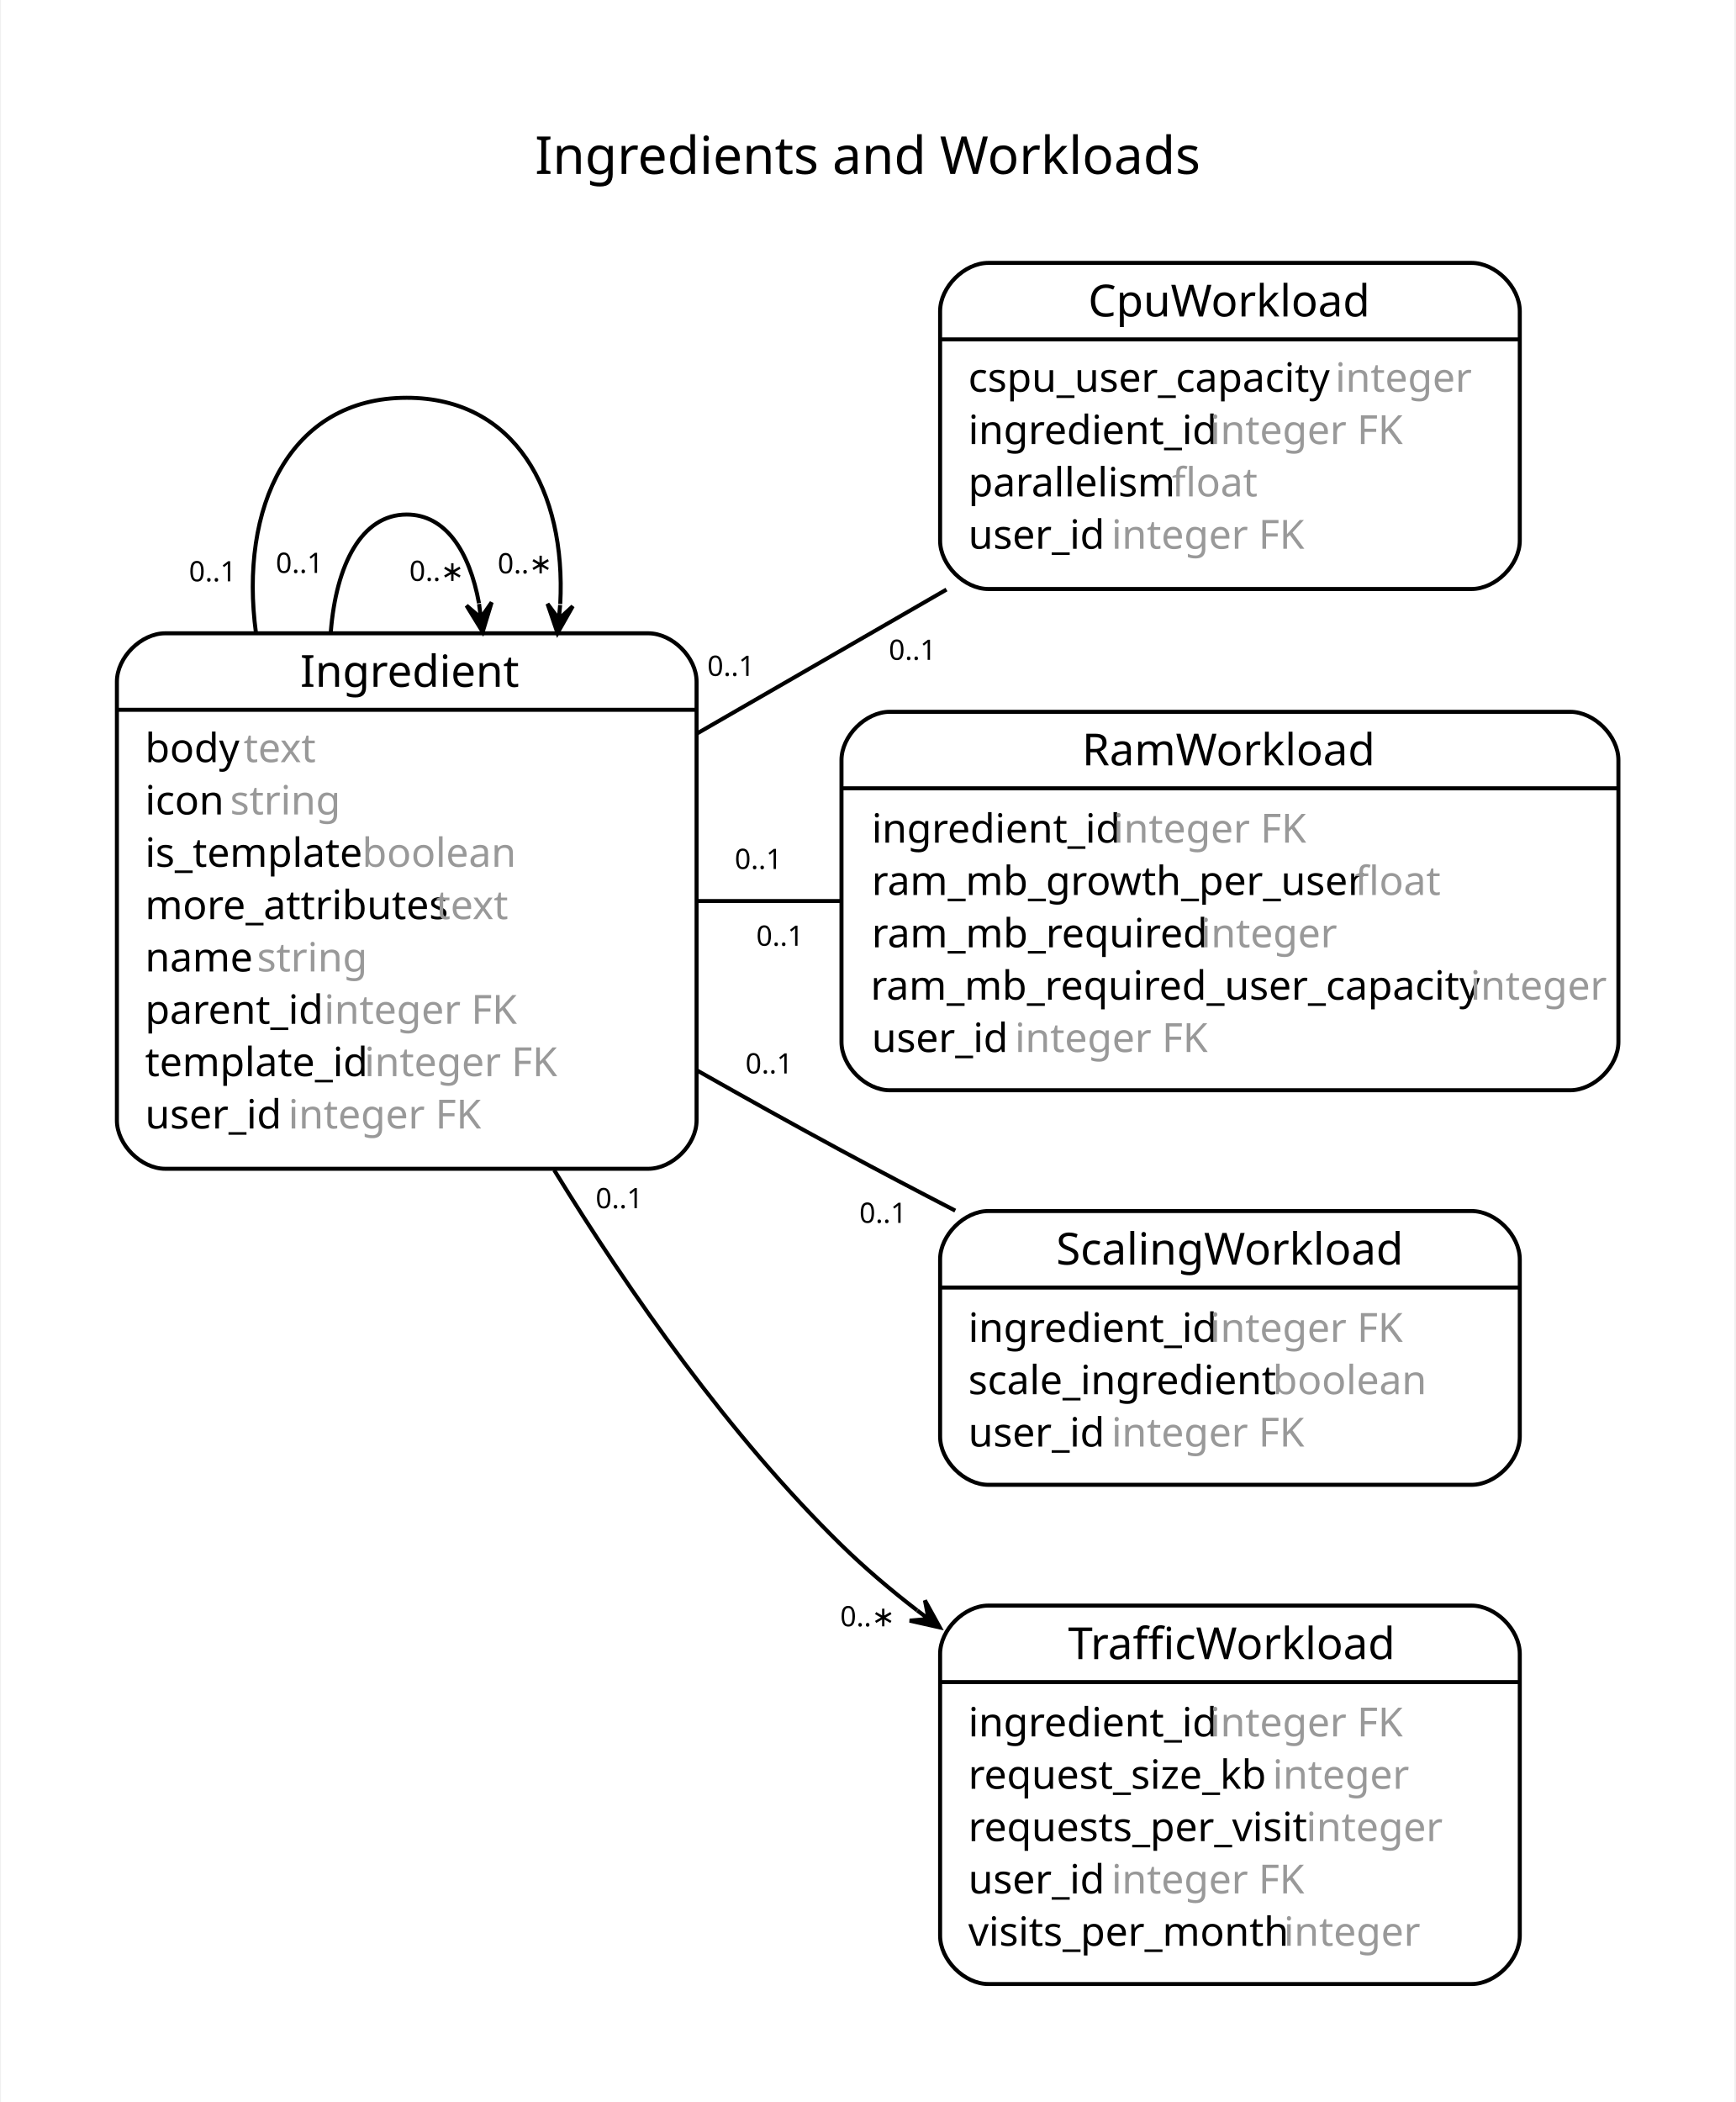
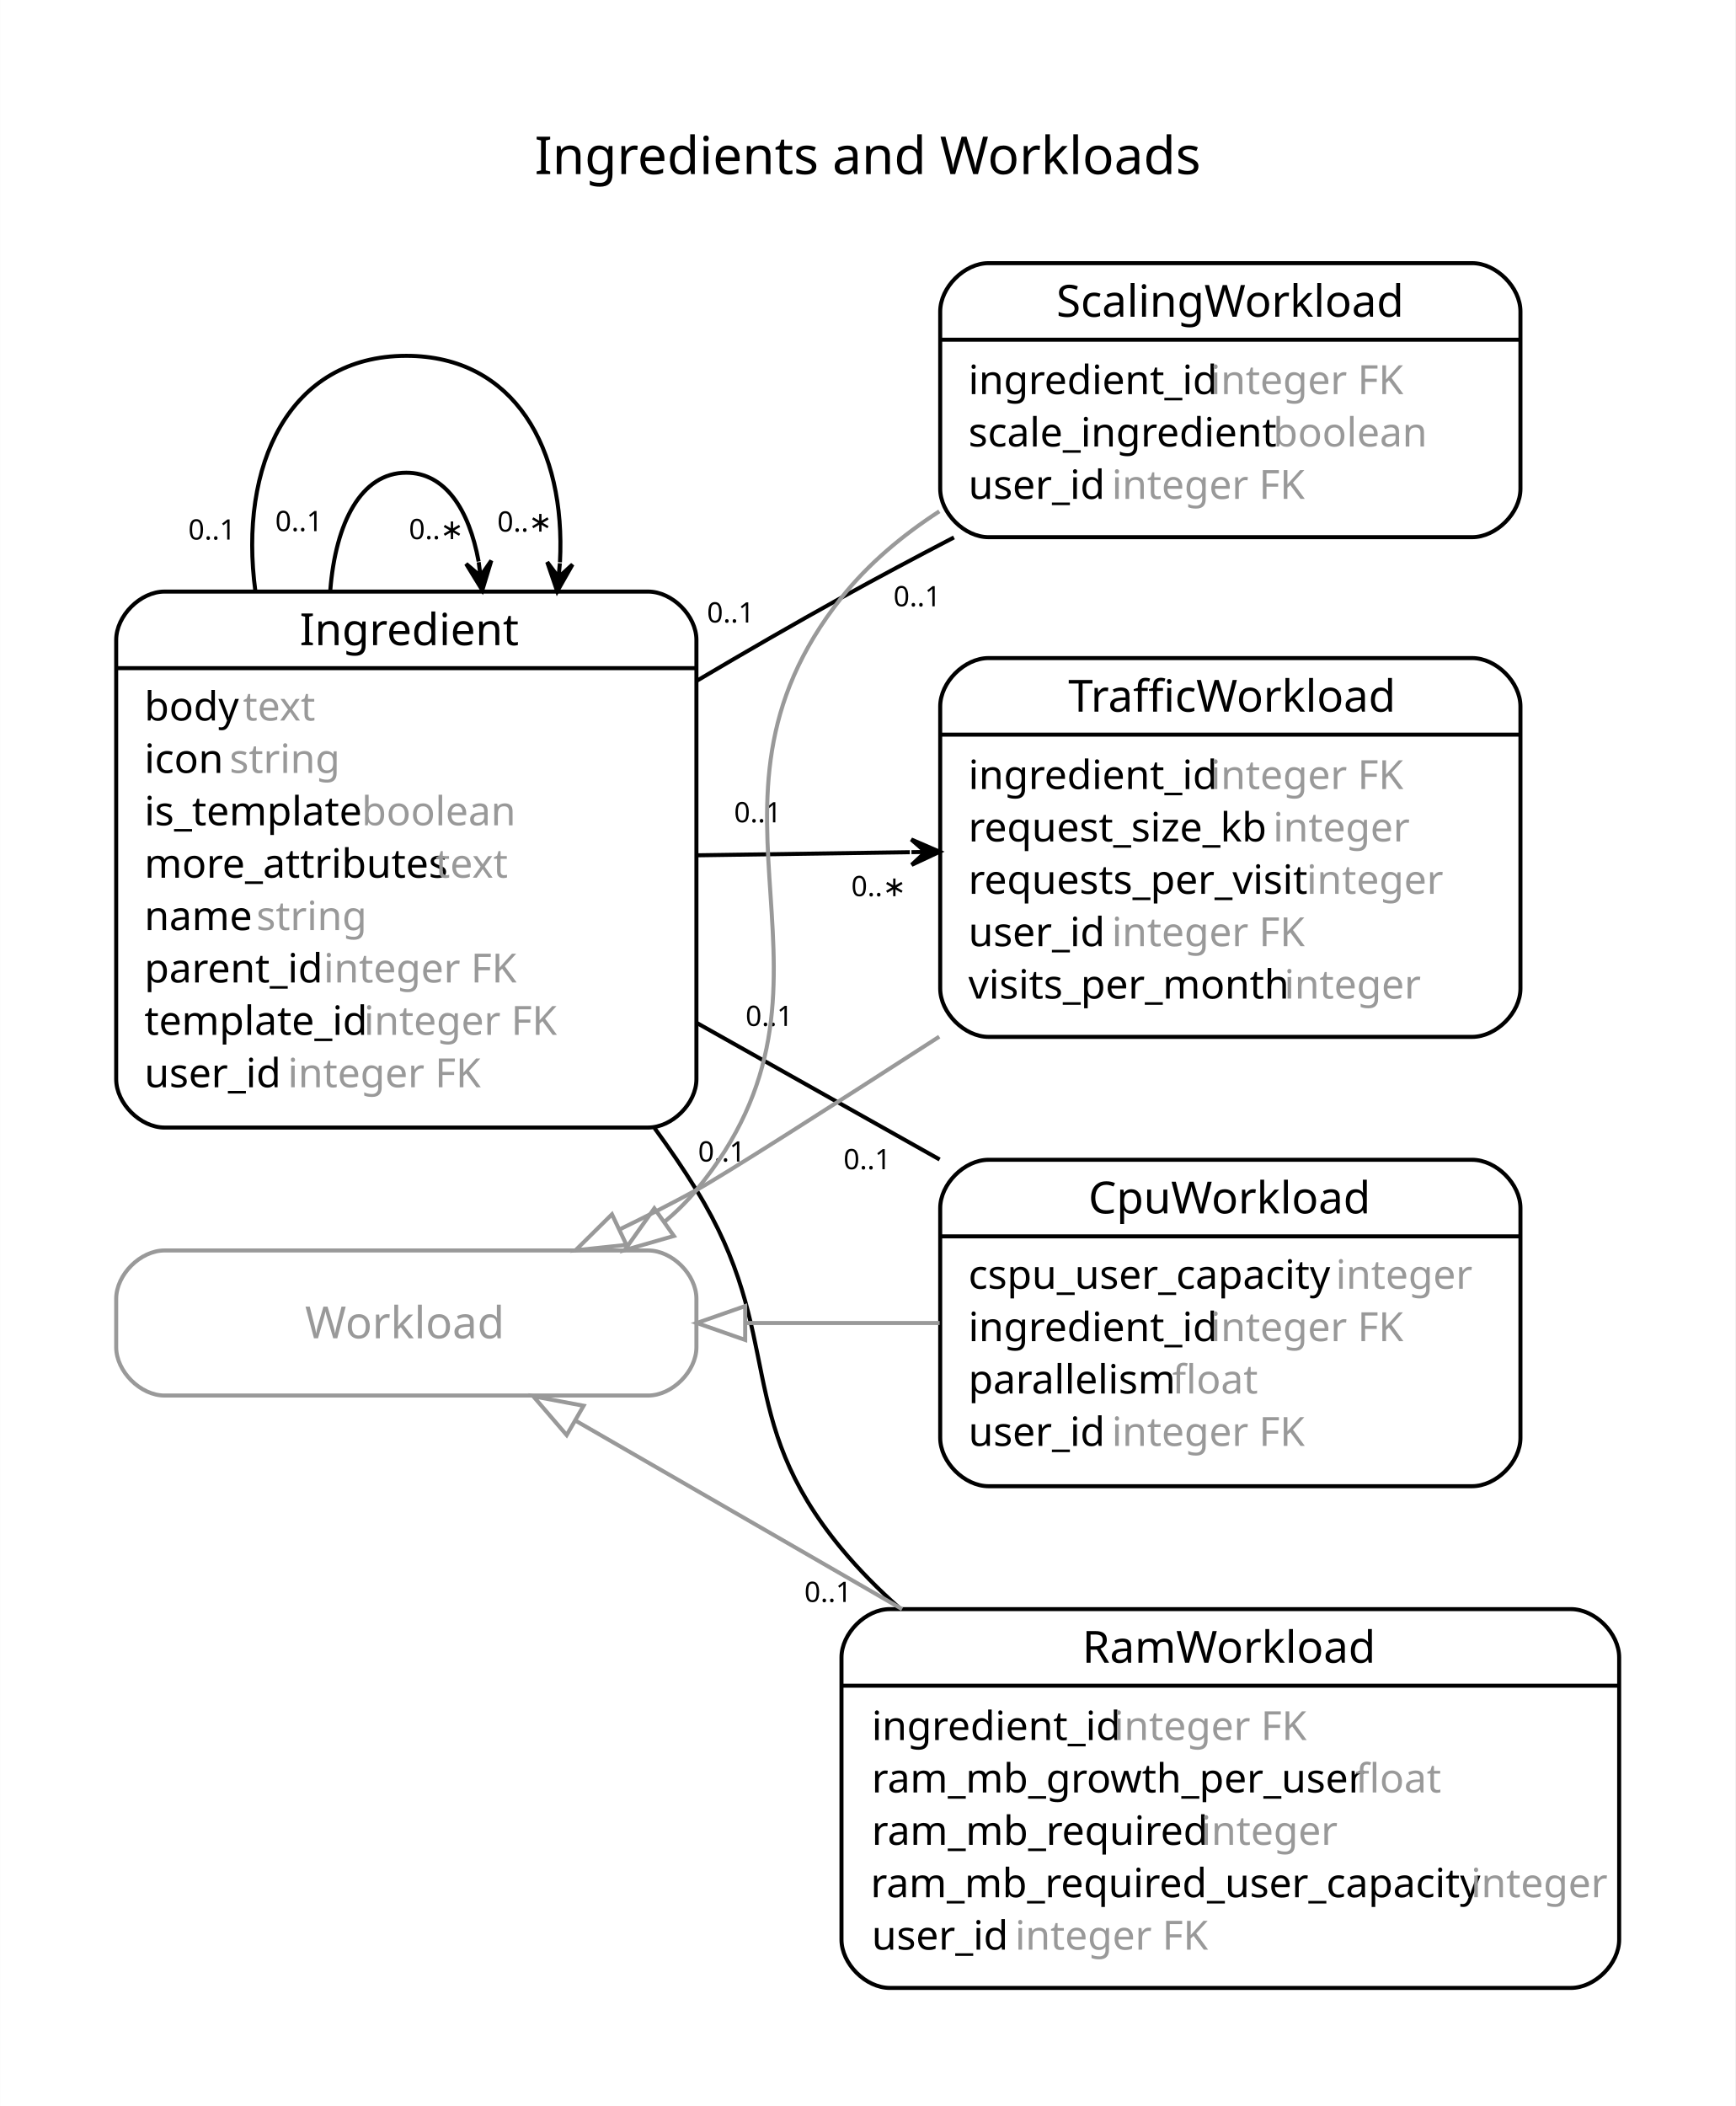
- <svg xmlns="http://www.w3.org/2000/svg" width="431pt" height="522pt" viewBox="0.00 0.00 430.60 522.10">
-   <g id="graph0" class="graph" transform="scale(1 1) rotate(0) translate(28.8 493.3)">
-     <polygon fill="#ffffff" stroke="transparent" points="-28.8,28.8 -28.8,-493.3 401.8,-493.3 401.8,28.8 -28.8,28.8" />
-     <text text-anchor="middle" x="186.5" y="-450.1" font-family="Arial BoldMT" font-size="13.00" fill="#000000">Ingredients and Workloads</text>
+ <svg xmlns="http://www.w3.org/2000/svg" width="431pt" height="523pt" viewBox="0.00 0.00 430.60 522.60">
+   <g id="graph0" class="graph" transform="scale(1 1) rotate(0) translate(28.8 493.8)">
+     <polygon fill="#ffffff" stroke="transparent" points="-28.8,28.8 -28.8,-493.8 401.8,-493.8 401.8,28.8 -28.8,28.8" />
+     <text text-anchor="middle" x="186.5" y="-450.6" font-family="Arial BoldMT" font-size="13.00" fill="#000000">Ingredients and Workloads</text>
    <g id="node1" class="node">
-       <path fill="none" stroke="#000000" d="M216.5,-347C216.5,-347 336.5,-347 336.5,-347 342.5,-347 348.5,-353 348.5,-359 348.5,-359 348.5,-416 348.5,-416 348.5,-422 342.5,-428 336.5,-428 336.5,-428 216.5,-428 216.5,-428 210.5,-428 204.5,-422 204.5,-416 204.5,-416 204.5,-359 204.5,-359 204.5,-353 210.5,-347 216.5,-347" />
-       <text text-anchor="start" x="241.277" y="-414.7" font-family="Arial BoldMT" font-size="11.00" fill="#000000">CpuWorkload</text>
-       <polyline fill="none" stroke="#000000" points="204.5,-409 348.5,-409 " />
-       <text text-anchor="start" x="211.5" y="-396" font-family="ArialMT" font-size="10.00" fill="#000000">cspu_user_capacity </text>
-       <text text-anchor="start" x="302.662" y="-396" font-family="Arial ItalicMT" font-size="10.00" fill="#999999">integer</text>
-       <text text-anchor="start" x="211.5" y="-383" font-family="ArialMT" font-size="10.00" fill="#000000">ingredient_id </text>
-       <text text-anchor="start" x="271.544" y="-383" font-family="Arial ItalicMT" font-size="10.00" fill="#999999">integer FK</text>
-       <text text-anchor="start" x="211.5" y="-370" font-family="ArialMT" font-size="10.00" fill="#000000">parallelism </text>
-       <text text-anchor="start" x="262.071" y="-370" font-family="Arial ItalicMT" font-size="10.00" fill="#999999">float</text>
-       <text text-anchor="start" x="211.5" y="-357" font-family="ArialMT" font-size="10.00" fill="#000000">user_id </text>
-       <text text-anchor="start" x="247.076" y="-357" font-family="Arial ItalicMT" font-size="10.00" fill="#999999">integer FK</text>
+       <path fill="none" stroke="#000000" d="M216.5,-125C216.5,-125 336.5,-125 336.5,-125 342.5,-125 348.5,-131 348.5,-137 348.5,-137 348.5,-194 348.5,-194 348.5,-200 342.5,-206 336.5,-206 336.5,-206 216.5,-206 216.5,-206 210.5,-206 204.5,-200 204.5,-194 204.5,-194 204.5,-137 204.5,-137 204.5,-131 210.5,-125 216.5,-125" />
+       <text text-anchor="start" x="241.277" y="-192.7" font-family="Arial BoldMT" font-size="11.00" fill="#000000">CpuWorkload</text>
+       <polyline fill="none" stroke="#000000" points="204.5,-187 348.5,-187 " />
+       <text text-anchor="start" x="211.5" y="-174" font-family="ArialMT" font-size="10.00" fill="#000000">cspu_user_capacity </text>
+       <text text-anchor="start" x="302.662" y="-174" font-family="Arial ItalicMT" font-size="10.00" fill="#999999">integer</text>
+       <text text-anchor="start" x="211.5" y="-161" font-family="ArialMT" font-size="10.00" fill="#000000">ingredient_id </text>
+       <text text-anchor="start" x="271.544" y="-161" font-family="Arial ItalicMT" font-size="10.00" fill="#999999">integer FK</text>
+       <text text-anchor="start" x="211.5" y="-148" font-family="ArialMT" font-size="10.00" fill="#000000">parallelism </text>
+       <text text-anchor="start" x="262.071" y="-148" font-family="Arial ItalicMT" font-size="10.00" fill="#999999">float</text>
+       <text text-anchor="start" x="211.5" y="-135" font-family="ArialMT" font-size="10.00" fill="#000000">user_id </text>
+       <text text-anchor="start" x="247.076" y="-135" font-family="Arial ItalicMT" font-size="10.00" fill="#999999">integer FK</text>
    </g>
    <g id="node2" class="node">
-       <path fill="none" stroke="#000000" d="M12,-203C12,-203 132,-203 132,-203 138,-203 144,-209 144,-215 144,-215 144,-324 144,-324 144,-330 138,-336 132,-336 132,-336 12,-336 12,-336 6,-336 0,-330 0,-324 0,-324 0,-215 0,-215 0,-209 6,-203 12,-203" />
-       <text text-anchor="start" x="45.537" y="-322.7" font-family="Arial BoldMT" font-size="11.00" fill="#000000">Ingredient</text>
-       <polyline fill="none" stroke="#000000" points="0,-317 144,-317 " />
-       <text text-anchor="start" x="7" y="-304" font-family="ArialMT" font-size="10.00" fill="#000000">body </text>
-       <text text-anchor="start" x="31.463" y="-304" font-family="Arial ItalicMT" font-size="10.00" fill="#999999">text</text>
-       <text text-anchor="start" x="7" y="-291" font-family="ArialMT" font-size="10.00" fill="#000000">icon </text>
-       <text text-anchor="start" x="28.123" y="-291" font-family="Arial ItalicMT" font-size="10.00" fill="#999999">string</text>
-       <text text-anchor="start" x="7" y="-278" font-family="ArialMT" font-size="10.00" fill="#000000">is_template </text>
-       <text text-anchor="start" x="60.916" y="-278" font-family="Arial ItalicMT" font-size="10.00" fill="#999999">boolean</text>
-       <text text-anchor="start" x="7" y="-265" font-family="ArialMT" font-size="10.00" fill="#000000">more_attributes </text>
-       <text text-anchor="start" x="79.256" y="-265" font-family="Arial ItalicMT" font-size="10.00" fill="#999999">text</text>
-       <text text-anchor="start" x="7" y="-252" font-family="ArialMT" font-size="10.00" fill="#000000">name </text>
-       <text text-anchor="start" x="34.793" y="-252" font-family="Arial ItalicMT" font-size="10.00" fill="#999999">string</text>
-       <text text-anchor="start" x="7" y="-239" font-family="ArialMT" font-size="10.00" fill="#000000">parent_id </text>
-       <text text-anchor="start" x="51.477" y="-239" font-family="Arial ItalicMT" font-size="10.00" fill="#999999">integer FK</text>
-       <text text-anchor="start" x="7" y="-226" font-family="ArialMT" font-size="10.00" fill="#000000">template_id </text>
-       <text text-anchor="start" x="61.477" y="-226" font-family="Arial ItalicMT" font-size="10.00" fill="#999999">integer FK</text>
-       <text text-anchor="start" x="7" y="-213" font-family="ArialMT" font-size="10.00" fill="#000000">user_id </text>
-       <text text-anchor="start" x="42.576" y="-213" font-family="Arial ItalicMT" font-size="10.00" fill="#999999">integer FK</text>
+       <path fill="none" stroke="#000000" d="M12,-214C12,-214 132,-214 132,-214 138,-214 144,-220 144,-226 144,-226 144,-335 144,-335 144,-341 138,-347 132,-347 132,-347 12,-347 12,-347 6,-347 0,-341 0,-335 0,-335 0,-226 0,-226 0,-220 6,-214 12,-214" />
+       <text text-anchor="start" x="45.537" y="-333.7" font-family="Arial BoldMT" font-size="11.00" fill="#000000">Ingredient</text>
+       <polyline fill="none" stroke="#000000" points="0,-328 144,-328 " />
+       <text text-anchor="start" x="7" y="-315" font-family="ArialMT" font-size="10.00" fill="#000000">body </text>
+       <text text-anchor="start" x="31.463" y="-315" font-family="Arial ItalicMT" font-size="10.00" fill="#999999">text</text>
+       <text text-anchor="start" x="7" y="-302" font-family="ArialMT" font-size="10.00" fill="#000000">icon </text>
+       <text text-anchor="start" x="28.123" y="-302" font-family="Arial ItalicMT" font-size="10.00" fill="#999999">string</text>
+       <text text-anchor="start" x="7" y="-289" font-family="ArialMT" font-size="10.00" fill="#000000">is_template </text>
+       <text text-anchor="start" x="60.916" y="-289" font-family="Arial ItalicMT" font-size="10.00" fill="#999999">boolean</text>
+       <text text-anchor="start" x="7" y="-276" font-family="ArialMT" font-size="10.00" fill="#000000">more_attributes </text>
+       <text text-anchor="start" x="79.256" y="-276" font-family="Arial ItalicMT" font-size="10.00" fill="#999999">text</text>
+       <text text-anchor="start" x="7" y="-263" font-family="ArialMT" font-size="10.00" fill="#000000">name </text>
+       <text text-anchor="start" x="34.793" y="-263" font-family="Arial ItalicMT" font-size="10.00" fill="#999999">string</text>
+       <text text-anchor="start" x="7" y="-250" font-family="ArialMT" font-size="10.00" fill="#000000">parent_id </text>
+       <text text-anchor="start" x="51.477" y="-250" font-family="Arial ItalicMT" font-size="10.00" fill="#999999">integer FK</text>
+       <text text-anchor="start" x="7" y="-237" font-family="ArialMT" font-size="10.00" fill="#000000">template_id </text>
+       <text text-anchor="start" x="61.477" y="-237" font-family="Arial ItalicMT" font-size="10.00" fill="#999999">integer FK</text>
+       <text text-anchor="start" x="7" y="-224" font-family="ArialMT" font-size="10.00" fill="#000000">user_id </text>
+       <text text-anchor="start" x="42.576" y="-224" font-family="Arial ItalicMT" font-size="10.00" fill="#999999">integer FK</text>
+     </g>
+     <g id="edge7" class="edge">
+       <path fill="none" stroke="#000000" d="M144.099,-239.955C163.648,-228.962 184.812,-217.061 204.363,-206.066" />
+       <text text-anchor="middle" x="186.382" y="-203.659" font-family="ArialMT" font-size="7.00" fill="#000000">0..1</text>
+       <text text-anchor="middle" x="162.08" y="-239.212" font-family="ArialMT" font-size="7.00" fill="#000000">0..1</text>
+     </g>
+     <g id="edge5" class="edge">
+       <path fill="none" stroke="#000000" d="M53.138,-347.347C54.457,-364.03 60.744,-376.5 72,-376.5 81.585,-376.5 87.567,-367.457 89.947,-354.471" />
+       <polygon fill="#000000" stroke="#000000" points="90.862,-347.347 93.094,-354.692 90.416,-350.819 89.97,-354.29 89.97,-354.29 89.97,-354.29 90.416,-350.819 86.845,-353.888 90.862,-347.347 90.862,-347.347" />
+       <text text-anchor="middle" x="79.455" y="-360.007" font-family="ArialMT" font-size="7.00" fill="#000000">0..∗</text>
+       <text text-anchor="middle" x="45.355" y="-362.002" font-family="ArialMT" font-size="7.00" fill="#000000">0..1</text>
+     </g>
+     <g id="edge6" class="edge">
+       <path fill="none" stroke="#000000" d="M34.549,-347.054C30.331,-378.209 42.815,-405.5 72,-405.5 98.905,-405.5 111.617,-382.307 110.134,-354.274" />
+       <polygon fill="#000000" stroke="#000000" points="109.451,-347.054 113.246,-353.727 109.781,-350.539 110.11,-354.023 110.11,-354.023 110.11,-354.023 109.781,-350.539 106.974,-354.32 109.451,-347.054 109.451,-347.054" />
+       <text text-anchor="middle" x="101.392" y="-361.885" font-family="ArialMT" font-size="7.00" fill="#000000">0..∗</text>
+       <text text-anchor="middle" x="23.78" y="-359.902" font-family="ArialMT" font-size="7.00" fill="#000000">0..1</text>
+     </g>
+     <g id="node3" class="node">
+       <path fill="none" stroke="#000000" d="M192,-.5C192,-.5 361,-.5 361,-.5 367,-.5 373,-6.5 373,-12.5 373,-12.5 373,-82.5 373,-82.5 373,-88.5 367,-94.5 361,-94.5 361,-94.5 192,-94.5 192,-94.5 186,-94.5 180,-88.5 180,-82.5 180,-82.5 180,-12.5 180,-12.5 180,-6.5 186,-.5 192,-.5" />
+       <text text-anchor="start" x="239.754" y="-81.2" font-family="Arial BoldMT" font-size="11.00" fill="#000000">RamWorkload</text>
+       <polyline fill="none" stroke="#000000" points="180,-75.5 373,-75.5 " />
+       <text text-anchor="start" x="187.5" y="-62" font-family="ArialMT" font-size="10.00" fill="#000000">ingredient_id </text>
+       <text text-anchor="start" x="247.544" y="-62" font-family="Arial ItalicMT" font-size="10.00" fill="#999999">integer FK</text>
+       <text text-anchor="start" x="187.5" y="-49" font-family="ArialMT" font-size="10.00" fill="#000000">ram_mb_growth_per_user </text>
+       <text text-anchor="start" x="307.559" y="-49" font-family="Arial ItalicMT" font-size="10.00" fill="#999999">float</text>
+       <text text-anchor="start" x="187.5" y="-36" font-family="ArialMT" font-size="10.00" fill="#000000">ram_mb_required </text>
+       <text text-anchor="start" x="269.204" y="-36" font-family="Arial ItalicMT" font-size="10.00" fill="#999999">integer</text>
+       <text text-anchor="start" x="187.23" y="-23" font-family="ArialMT" font-size="10.00" fill="#000000">ram_mb_required_user_capacity </text>
+       <text text-anchor="start" x="336.194" y="-23" font-family="Arial ItalicMT" font-size="10.00" fill="#999999">integer</text>
+       <text text-anchor="start" x="187.5" y="-10" font-family="ArialMT" font-size="10.00" fill="#000000">user_id </text>
+       <text text-anchor="start" x="223.076" y="-10" font-family="Arial ItalicMT" font-size="10.00" fill="#999999">integer FK</text>
+     </g>
+     <g id="edge8" class="edge">
+       <path fill="none" stroke="#000000" d="M133.599,-213.877C137.307,-208.812 140.819,-203.661 144,-198.5 166.392,-162.179 152.772,-142.353 180,-109.5 184.32,-104.287 189.195,-99.365 194.401,-94.749" />
+       <text text-anchor="middle" x="176.671" y="-96.28" font-family="ArialMT" font-size="7.00" fill="#000000">0..1</text>
+       <text text-anchor="middle" x="150.291" y="-205.564" font-family="ArialMT" font-size="7.00" fill="#000000">0..1</text>
+     </g>
+     <g id="node4" class="node">
+       <path fill="none" stroke="#000000" d="M216.5,-360.5C216.5,-360.5 336.5,-360.5 336.5,-360.5 342.5,-360.5 348.5,-366.5 348.5,-372.5 348.5,-372.5 348.5,-416.5 348.5,-416.5 348.5,-422.5 342.5,-428.5 336.5,-428.5 336.5,-428.5 216.5,-428.5 216.5,-428.5 210.5,-428.5 204.5,-422.5 204.5,-416.5 204.5,-416.5 204.5,-372.5 204.5,-372.5 204.5,-366.5 210.5,-360.5 216.5,-360.5" />
+       <text text-anchor="start" x="233.328" y="-415.2" font-family="Arial BoldMT" font-size="11.00" fill="#000000">ScalingWorkload</text>
+       <polyline fill="none" stroke="#000000" points="204.5,-409.5 348.5,-409.5 " />
+       <text text-anchor="start" x="211.5" y="-396" font-family="ArialMT" font-size="10.00" fill="#000000">ingredient_id </text>
+       <text text-anchor="start" x="271.544" y="-396" font-family="Arial ItalicMT" font-size="10.00" fill="#999999">integer FK</text>
+       <text text-anchor="start" x="211.5" y="-383" font-family="ArialMT" font-size="10.00" fill="#000000">scale_ingredient </text>
+       <text text-anchor="start" x="287.106" y="-383" font-family="Arial ItalicMT" font-size="10.00" fill="#999999">boolean</text>
+       <text text-anchor="start" x="211.5" y="-370" font-family="ArialMT" font-size="10.00" fill="#000000">user_id </text>
+       <text text-anchor="start" x="247.076" y="-370" font-family="Arial ItalicMT" font-size="10.00" fill="#999999">integer FK</text>
+     </g>
+     <g id="edge9" class="edge">
+       <path fill="none" stroke="#000000" d="M144.2,-324.929C156.078,-331.956 168.322,-339.032 180,-345.5 188.958,-350.462 198.476,-355.531 207.908,-360.439" />
+       <text text-anchor="middle" x="198.784" y="-343.347" font-family="ArialMT" font-size="7.00" fill="#000000">0..1</text>
+       <text text-anchor="middle" x="152.498" y="-339.327" font-family="ArialMT" font-size="7.00" fill="#000000">0..1</text>
+     </g>
+     <g id="node5" class="node">
+       <path fill="none" stroke="#000000" d="M216.5,-236.5C216.5,-236.5 336.5,-236.5 336.5,-236.5 342.5,-236.5 348.5,-242.5 348.5,-248.5 348.5,-248.5 348.5,-318.5 348.5,-318.5 348.5,-324.5 342.5,-330.5 336.5,-330.5 336.5,-330.5 216.5,-330.5 216.5,-330.5 210.5,-330.5 204.5,-324.5 204.5,-318.5 204.5,-318.5 204.5,-248.5 204.5,-248.5 204.5,-242.5 210.5,-236.5 216.5,-236.5" />
+       <text text-anchor="start" x="236.29" y="-317.2" font-family="Arial BoldMT" font-size="11.00" fill="#000000">TrafficWorkload</text>
+       <polyline fill="none" stroke="#000000" points="204.5,-311.5 348.5,-311.5 " />
+       <text text-anchor="start" x="211.5" y="-298" font-family="ArialMT" font-size="10.00" fill="#000000">ingredient_id </text>
+       <text text-anchor="start" x="271.544" y="-298" font-family="Arial ItalicMT" font-size="10.00" fill="#999999">integer FK</text>
+       <text text-anchor="start" x="211.5" y="-285" font-family="ArialMT" font-size="10.00" fill="#000000">request_size_kb </text>
+       <text text-anchor="start" x="287.101" y="-285" font-family="Arial ItalicMT" font-size="10.00" fill="#999999">integer</text>
+       <text text-anchor="start" x="211.5" y="-272" font-family="ArialMT" font-size="10.00" fill="#000000">requests_per_visit </text>
+       <text text-anchor="start" x="295.431" y="-272" font-family="Arial ItalicMT" font-size="10.00" fill="#999999">integer</text>
+       <text text-anchor="start" x="211.5" y="-259" font-family="ArialMT" font-size="10.00" fill="#000000">user_id </text>
+       <text text-anchor="start" x="247.076" y="-259" font-family="Arial ItalicMT" font-size="10.00" fill="#999999">integer FK</text>
+       <text text-anchor="start" x="211.5" y="-246" font-family="ArialMT" font-size="10.00" fill="#000000">visits_per_month </text>
+       <text text-anchor="start" x="289.869" y="-246" font-family="Arial ItalicMT" font-size="10.00" fill="#999999">integer</text>
+     </g>
+     <g id="edge10" class="edge">
+       <path fill="none" stroke="#000000" d="M144.099,-281.558C161.204,-281.809 179.546,-282.078 196.962,-282.333" />
+       <polygon fill="#000000" stroke="#000000" points="204.363,-282.442 197.317,-285.489 200.863,-282.39 197.363,-282.339 197.363,-282.339 197.363,-282.339 200.863,-282.39 197.41,-279.189 204.363,-282.442 204.363,-282.442" />
+       <text text-anchor="middle" x="189.239" y="-271.416" font-family="ArialMT" font-size="7.00" fill="#000000">0..∗</text>
+       <text text-anchor="middle" x="159.222" y="-289.744" font-family="ArialMT" font-size="7.00" fill="#000000">0..1</text>
+     </g>
+     <g id="node6" class="node">
+       <path fill="none" stroke="#999999" d="M12,-147.5C12,-147.5 132,-147.5 132,-147.5 138,-147.5 144,-153.5 144,-159.5 144,-159.5 144,-171.5 144,-171.5 144,-177.5 138,-183.5 132,-183.5 132,-183.5 12,-183.5 12,-183.5 6,-183.5 0,-177.5 0,-171.5 0,-171.5 0,-159.5 0,-159.5 0,-153.5 6,-147.5 12,-147.5" />
+       <text text-anchor="start" x="46.867" y="-161.7" font-family="Arial BoldMT" font-size="11.00" fill="#999999">Workload</text>
    </g>
    <g id="edge1" class="edge">
-       <path fill="none" stroke="#000000" d="M144.099,-311.102C164.223,-322.714 186.058,-335.313 206.084,-346.868" />
-       <text text-anchor="middle" x="197.629" y="-329.402" font-family="ArialMT" font-size="7.00" fill="#000000">0..1</text>
-       <text text-anchor="middle" x="152.554" y="-325.418" font-family="ArialMT" font-size="7.00" fill="#000000">0..1</text>
-     </g>
-     <g id="edge5" class="edge">
-       <path fill="none" stroke="#000000" d="M53.138,-336.347C54.457,-353.03 60.744,-365.5 72,-365.5 81.585,-365.5 87.567,-356.457 89.947,-343.471" />
-       <polygon fill="#000000" stroke="#000000" points="90.862,-336.347 93.094,-343.692 90.416,-339.819 89.97,-343.29 89.97,-343.29 89.97,-343.29 90.416,-339.819 86.845,-342.888 90.862,-336.347 90.862,-336.347" />
-       <text text-anchor="middle" x="79.455" y="-349.007" font-family="ArialMT" font-size="7.00" fill="#000000">0..∗</text>
-       <text text-anchor="middle" x="45.355" y="-351.002" font-family="ArialMT" font-size="7.00" fill="#000000">0..1</text>
-     </g>
-     <g id="edge6" class="edge">
-       <path fill="none" stroke="#000000" d="M34.549,-336.054C30.331,-367.209 42.815,-394.5 72,-394.5 98.905,-394.5 111.617,-371.307 110.134,-343.274" />
-       <polygon fill="#000000" stroke="#000000" points="109.451,-336.054 113.246,-342.727 109.781,-339.539 110.11,-343.023 110.11,-343.023 110.11,-343.023 109.781,-339.539 106.974,-343.32 109.451,-336.054 109.451,-336.054" />
-       <text text-anchor="middle" x="101.392" y="-350.885" font-family="ArialMT" font-size="7.00" fill="#000000">0..∗</text>
-       <text text-anchor="middle" x="23.78" y="-348.902" font-family="ArialMT" font-size="7.00" fill="#000000">0..1</text>
-     </g>
-     <g id="node3" class="node">
-       <path fill="none" stroke="#000000" d="M192,-222.5C192,-222.5 361,-222.5 361,-222.5 367,-222.5 373,-228.5 373,-234.5 373,-234.5 373,-304.5 373,-304.5 373,-310.5 367,-316.5 361,-316.5 361,-316.5 192,-316.5 192,-316.5 186,-316.5 180,-310.5 180,-304.5 180,-304.5 180,-234.5 180,-234.5 180,-228.5 186,-222.5 192,-222.5" />
-       <text text-anchor="start" x="239.754" y="-303.2" font-family="Arial BoldMT" font-size="11.00" fill="#000000">RamWorkload</text>
-       <polyline fill="none" stroke="#000000" points="180,-297.5 373,-297.5 " />
-       <text text-anchor="start" x="187.5" y="-284" font-family="ArialMT" font-size="10.00" fill="#000000">ingredient_id </text>
-       <text text-anchor="start" x="247.544" y="-284" font-family="Arial ItalicMT" font-size="10.00" fill="#999999">integer FK</text>
-       <text text-anchor="start" x="187.5" y="-271" font-family="ArialMT" font-size="10.00" fill="#000000">ram_mb_growth_per_user </text>
-       <text text-anchor="start" x="307.559" y="-271" font-family="Arial ItalicMT" font-size="10.00" fill="#999999">float</text>
-       <text text-anchor="start" x="187.5" y="-258" font-family="ArialMT" font-size="10.00" fill="#000000">ram_mb_required </text>
-       <text text-anchor="start" x="269.204" y="-258" font-family="Arial ItalicMT" font-size="10.00" fill="#999999">integer</text>
-       <text text-anchor="start" x="187.23" y="-245" font-family="ArialMT" font-size="10.00" fill="#000000">ram_mb_required_user_capacity </text>
-       <text text-anchor="start" x="336.194" y="-245" font-family="Arial ItalicMT" font-size="10.00" fill="#999999">integer</text>
-       <text text-anchor="start" x="187.5" y="-232" font-family="ArialMT" font-size="10.00" fill="#000000">user_id </text>
-       <text text-anchor="start" x="223.076" y="-232" font-family="Arial ItalicMT" font-size="10.00" fill="#999999">integer FK</text>
+       <path fill="none" stroke="#999999" d="M156.185,-165.5C172.179,-165.5 188.783,-165.5 204.363,-165.5" />
+       <polygon fill="none" stroke="#999999" points="156.099,-161.3 144.099,-165.5 156.099,-169.7 156.099,-161.3" />
    </g>
    <g id="edge2" class="edge">
-       <path fill="none" stroke="#000000" d="M144.099,-269.5C155.713,-269.5 167.898,-269.5 179.975,-269.5" />
-       <text text-anchor="middle" x="164.71" y="-258.386" font-family="ArialMT" font-size="7.00" fill="#000000">0..1</text>
-       <text text-anchor="middle" x="159.364" y="-277.463" font-family="ArialMT" font-size="7.00" fill="#000000">0..1</text>
-     </g>
-     <g id="node4" class="node">
-       <path fill="none" stroke="#000000" d="M216.5,-124.5C216.5,-124.5 336.5,-124.5 336.5,-124.5 342.5,-124.5 348.5,-130.5 348.5,-136.5 348.5,-136.5 348.5,-180.5 348.5,-180.5 348.5,-186.5 342.5,-192.5 336.5,-192.5 336.5,-192.5 216.5,-192.5 216.5,-192.5 210.5,-192.5 204.5,-186.5 204.5,-180.5 204.5,-180.5 204.5,-136.5 204.5,-136.5 204.5,-130.5 210.5,-124.5 216.5,-124.5" />
-       <text text-anchor="start" x="233.328" y="-179.2" font-family="Arial BoldMT" font-size="11.00" fill="#000000">ScalingWorkload</text>
-       <polyline fill="none" stroke="#000000" points="204.5,-173.5 348.5,-173.5 " />
-       <text text-anchor="start" x="211.5" y="-160" font-family="ArialMT" font-size="10.00" fill="#000000">ingredient_id </text>
-       <text text-anchor="start" x="271.544" y="-160" font-family="Arial ItalicMT" font-size="10.00" fill="#999999">integer FK</text>
-       <text text-anchor="start" x="211.5" y="-147" font-family="ArialMT" font-size="10.00" fill="#000000">scale_ingredient </text>
-       <text text-anchor="start" x="287.106" y="-147" font-family="Arial ItalicMT" font-size="10.00" fill="#999999">boolean</text>
-       <text text-anchor="start" x="211.5" y="-134" font-family="ArialMT" font-size="10.00" fill="#000000">user_id </text>
-       <text text-anchor="start" x="247.076" y="-134" font-family="Arial ItalicMT" font-size="10.00" fill="#999999">integer FK</text>
+       <path fill="none" stroke="#999999" d="M114.081,-141.219C137.443,-127.738 167.31,-110.505 195.045,-94.501" />
+       <polygon fill="none" stroke="#999999" points="111.8,-137.686 103.505,-147.321 115.998,-144.962 111.8,-137.686" />
    </g>
    <g id="edge3" class="edge">
-       <path fill="none" stroke="#000000" d="M144.039,-227.463C155.993,-220.685 168.303,-213.822 180,-207.5 189.091,-202.586 198.731,-197.522 208.262,-192.599" />
-       <text text-anchor="middle" x="190.322" y="-189.567" font-family="ArialMT" font-size="7.00" fill="#000000">0..1</text>
-       <text text-anchor="middle" x="162.023" y="-226.669" font-family="ArialMT" font-size="7.00" fill="#000000">0..1</text>
-     </g>
-     <g id="node5" class="node">
-       <path fill="none" stroke="#000000" d="M216.5,-.5C216.5,-.5 336.5,-.5 336.5,-.5 342.5,-.5 348.5,-6.5 348.5,-12.5 348.5,-12.5 348.5,-82.5 348.5,-82.5 348.5,-88.5 342.5,-94.5 336.5,-94.5 336.5,-94.5 216.5,-94.5 216.5,-94.5 210.5,-94.5 204.5,-88.5 204.5,-82.5 204.5,-82.5 204.5,-12.5 204.5,-12.5 204.5,-6.5 210.5,-.5 216.5,-.5" />
-       <text text-anchor="start" x="236.29" y="-81.2" font-family="Arial BoldMT" font-size="11.00" fill="#000000">TrafficWorkload</text>
-       <polyline fill="none" stroke="#000000" points="204.5,-75.5 348.5,-75.5 " />
-       <text text-anchor="start" x="211.5" y="-62" font-family="ArialMT" font-size="10.00" fill="#000000">ingredient_id </text>
-       <text text-anchor="start" x="271.544" y="-62" font-family="Arial ItalicMT" font-size="10.00" fill="#999999">integer FK</text>
-       <text text-anchor="start" x="211.5" y="-49" font-family="ArialMT" font-size="10.00" fill="#000000">request_size_kb </text>
-       <text text-anchor="start" x="287.101" y="-49" font-family="Arial ItalicMT" font-size="10.00" fill="#999999">integer</text>
-       <text text-anchor="start" x="211.5" y="-36" font-family="ArialMT" font-size="10.00" fill="#000000">requests_per_visit </text>
-       <text text-anchor="start" x="295.431" y="-36" font-family="Arial ItalicMT" font-size="10.00" fill="#999999">integer</text>
-       <text text-anchor="start" x="211.5" y="-23" font-family="ArialMT" font-size="10.00" fill="#000000">user_id </text>
-       <text text-anchor="start" x="247.076" y="-23" font-family="Arial ItalicMT" font-size="10.00" fill="#999999">integer FK</text>
-       <text text-anchor="start" x="211.5" y="-10" font-family="ArialMT" font-size="10.00" fill="#000000">visits_per_month </text>
-       <text text-anchor="start" x="289.869" y="-10" font-family="Arial ItalicMT" font-size="10.00" fill="#999999">integer</text>
+       <path fill="none" stroke="#999999" d="M136.049,-190.573C138.943,-192.988 141.624,-195.625 144,-198.5 186.847,-250.351 138.2,-292.8 180,-345.5 186.655,-353.891 195.131,-360.975 204.287,-366.917" />
+       <polygon fill="none" stroke="#999999" points="138.409,-187.097 126.19,-183.585 133.552,-193.951 138.409,-187.097" />
    </g>
    <g id="edge4" class="edge">
-       <path fill="none" stroke="#000000" d="M108.629,-202.666C127.42,-172.075 152.201,-136.676 180,-109.5 185.785,-103.845 192.164,-98.423 198.803,-93.303" />
-       <polygon fill="#000000" stroke="#000000" points="204.433,-89.075 200.727,-95.797 201.634,-91.177 198.836,-93.279 198.836,-93.279 198.836,-93.279 201.634,-91.177 196.944,-90.76 204.433,-89.075 204.433,-89.075" />
-       <text text-anchor="middle" x="186.499" y="-89.35" font-family="ArialMT" font-size="7.00" fill="#000000">0..∗</text>
-       <text text-anchor="middle" x="124.806" y="-193.196" font-family="ArialMT" font-size="7.00" fill="#000000">0..1</text>
+       <path fill="none" stroke="#999999" d="M124.878,-188.697C131.387,-191.856 137.893,-195.163 144,-198.5 150.715,-202.169 176.916,-218.897 204.267,-236.556" />
+       <polygon fill="none" stroke="#999999" points="126.634,-184.882 113.991,-183.542 123.039,-192.474 126.634,-184.882" />
    </g>
  </g>
</svg>
